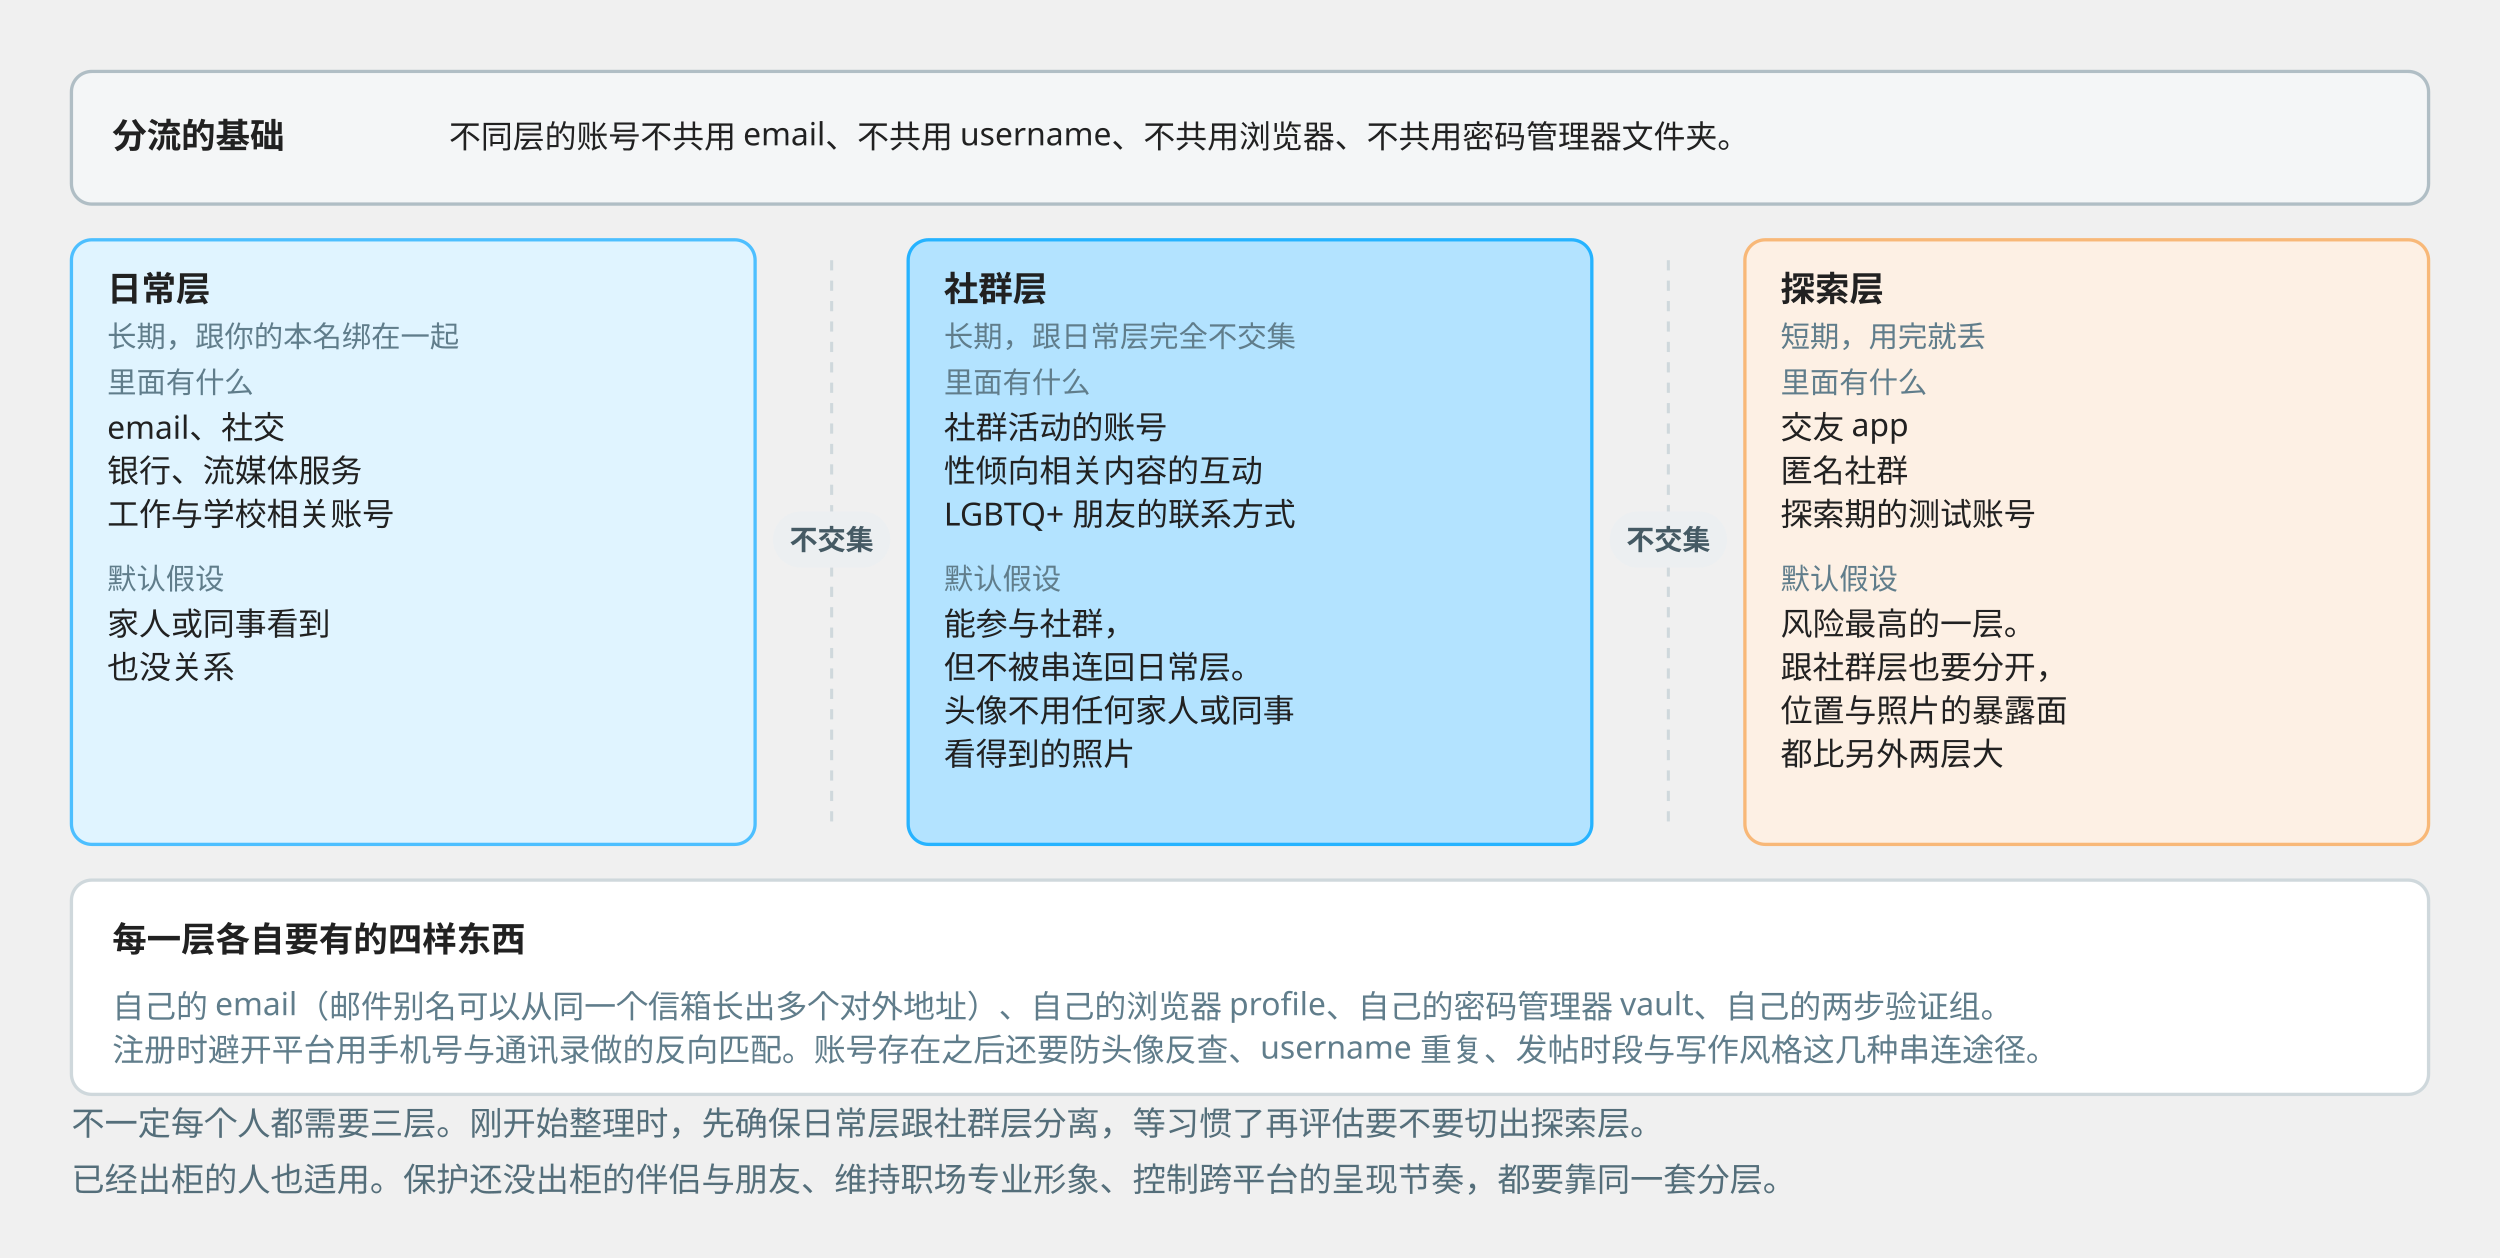
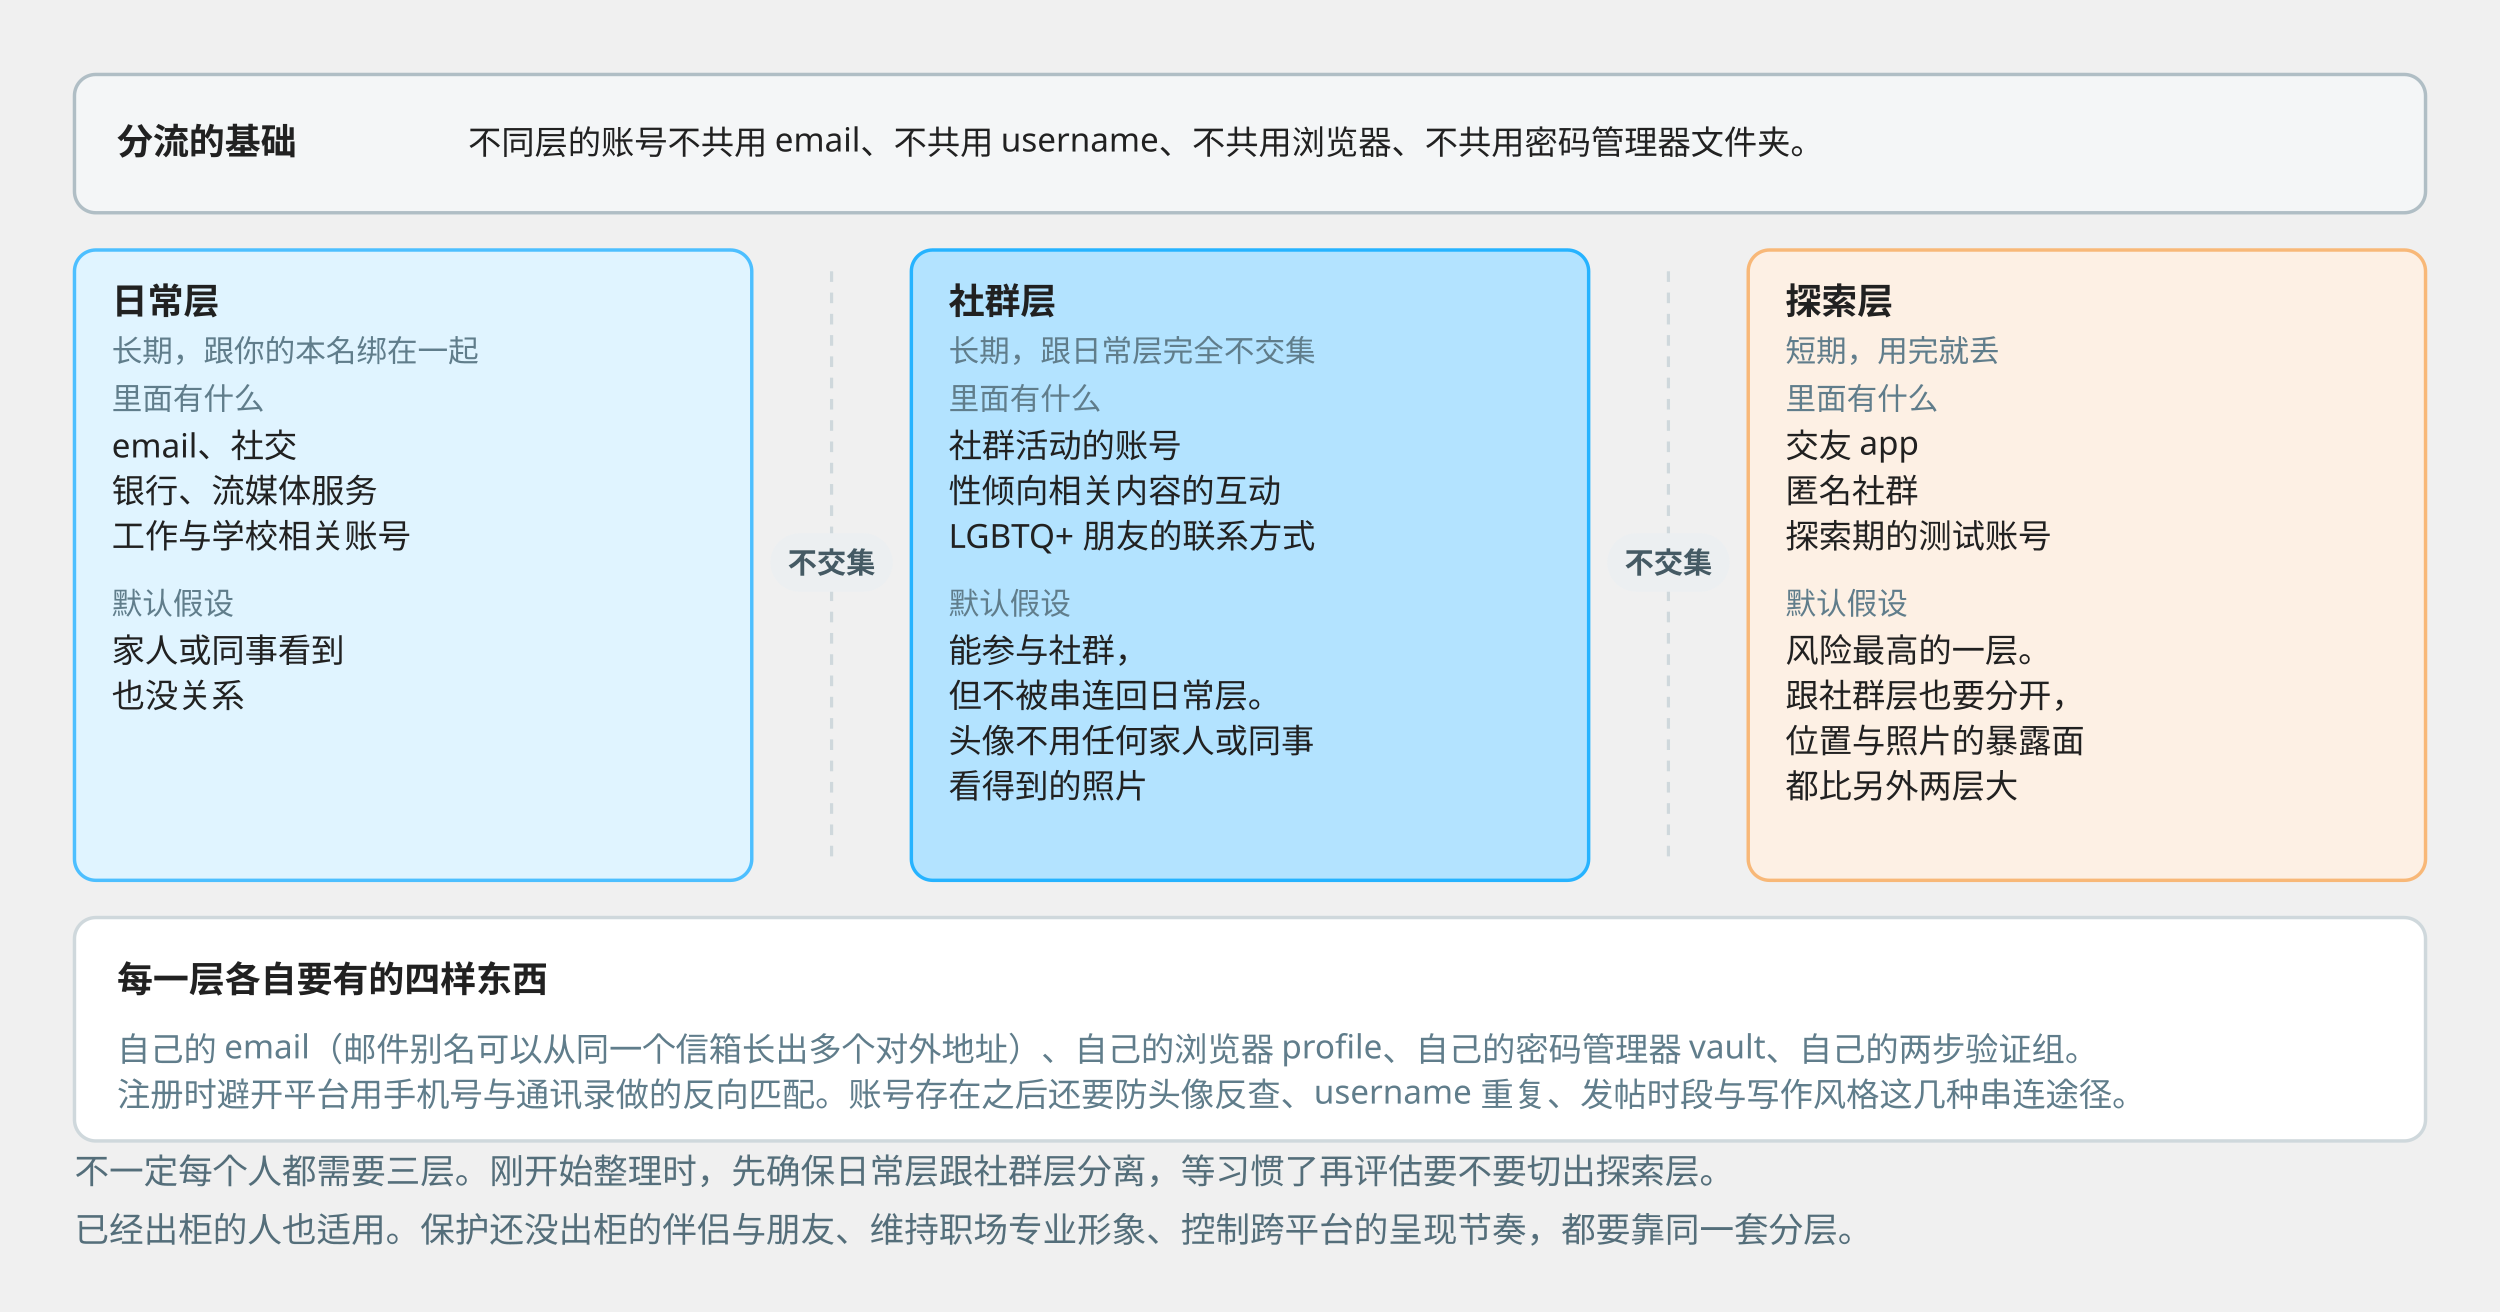
- <svg xmlns="http://www.w3.org/2000/svg" viewBox="0 0 980 493" width="980" height="493" role="img" aria-labelledby="title desc">
+ <svg xmlns="http://www.w3.org/2000/svg" viewBox="0 0 940 493" width="940" height="493" role="img" aria-labelledby="title desc">
  <style>
  /* 配色對齊 community/brand-assets.md 的色票。這個檔案是被 img 標籤引用的獨立 SVG，
     取不到頁面的 CSS 變數，只能寫死 hex。深色模式在檔案內自己處理，站上 palette
     切換的狀態不會傳進獨立的 SVG 檔。 */
  text { font-family: "Noto Sans TC", "PingFang TC", "Microsoft JhengHei", "Hiragino Sans GB", "Source Han Sans TC", sans-serif; }
  .t-main { fill: #212121; }
  .t-mute { fill: #607d8b; }
  .t-foot { fill: #546e7a; font-size: 13px; }
  .t-inv  { fill: #ffffff; }
  .h1 { font-size: 15px; font-weight: 700; }
  .h2 { font-size: 13.5px; font-weight: 700; }
  .bd { font-size: 12.5px; }
  .sm { font-size: 11.5px; }
  .card    { fill: #ffffff; stroke: #cfd8dc; stroke-width: 1.3; }
  .card-n  { fill: #f4f6f7; stroke: #b0bec5; stroke-width: 1.3; }
  .card-c1 { fill: #e0f4ff; stroke: #4dbfff; stroke-width: 1.3; }
  .card-c2 { fill: #b3e3ff; stroke: #26b3ff; stroke-width: 1.3; }
  .card-c3 { fill: #80d1ff; stroke: #0089bf; stroke-width: 1.3; }
  .card-w1 { fill: #fdf0e4; stroke: #f8b878; stroke-width: 1.3; }
  .card-w2 { fill: #f8b878; stroke: #ef6c00; stroke-width: 1.3; }
  .card-w3 { fill: #ef6c00; stroke: #c85a00; stroke-width: 1.3; }
  .card-ok { fill: #e8f5e9; stroke: #4caf50; stroke-width: 1.3; }
  .card-no { fill: #fdecea; stroke: #d32f2f; stroke-width: 1.3; }
  .rule    { stroke: #cfd8dc; stroke-width: 1.2; fill: none; }
  .arrow   { stroke: #90a4ae; stroke-width: 1.6; fill: none; }
  .arrow-h { fill: #90a4ae; }
  .tag     { fill: #eceff1; stroke: none; }
  .t-tag   { fill: #455a64; font-size: 11px; font-weight: 700; }

  @media (prefers-color-scheme: dark) {
    .t-main { fill: #eceff1; }
    .t-mute { fill: #90a4ae; }
    .t-foot { fill: #b0bec5; }
    .t-inv  { fill: #241708; }
    .card    { fill: #23292e; stroke: #4b565e; }
    .card-n  { fill: #1c2226; stroke: #46515a; }
    .card-c1 { fill: #0d2b38; stroke: #4dbfff; }
    .card-c2 { fill: #10394b; stroke: #26b3ff; }
    .card-c3 { fill: #14495f; stroke: #4dbfff; }
    .card-w1 { fill: #2b1f16; stroke: #8a5420; }
    .card-w2 { fill: #7d4b19; stroke: #ff8c1a; }
    .card-w3 { fill: #ff8c1a; stroke: #ffa64d; }
    .card-ok { fill: #17301a; stroke: #4caf50; }
    .card-no { fill: #35181a; stroke: #e57373; }
    .rule    { stroke: #46515a; }
    .arrow   { stroke: #6b7780; }
    .arrow-h { fill: #6b7780; }
    .tag     { fill: #333c43; }
    .t-tag   { fill: #b0bec5; }
  }
</style>
-   <rect class="card-n" x="28" y="28" width="924" height="52" rx="8" />
+   <rect class="card-n" x="28" y="28" width="884" height="52" rx="8" />
  <text class="t-main h2" x="44" y="58">分流的基础</text>
  <text class="t-main bd" x="176" y="58">不同层的账号不共用 email、不共用 username、不共用浏览器、不共用密码管理器文件夹。</text>
-   <rect class="card-c1" x="28" y="94" width="268" height="237" rx="8" />
+   <rect class="card-c1" x="28" y="94" width="254.667" height="237" rx="8" />
  <text class="t-main h2" x="42" y="118">日常层</text>
  <text class="t-mute sm" x="42" y="136">长期，跟你的本名绑在一起</text>
  <text class="t-mute sm" x="42" y="154">里面有什么</text>
  <text class="t-main bd" x="42" y="172">email、社交</text>
  <text class="t-main bd" x="42" y="189">银行、流媒体服务</text>
  <text class="t-main bd" x="42" y="206">工作与学校相关账号</text>
  <text class="t-mute sm" x="42" y="231">默认假设</text>
  <text class="t-main bd" x="42" y="249">家人或同事看到</text>
  <text class="t-main bd" x="42" y="266">也没关系</text>
-   <rect class="card-c2" x="356" y="94" width="268" height="237" rx="8" />
-   <text class="t-main h2" x="370" y="118">社群层</text>
-   <text class="t-mute sm" x="370" y="136">长期，跟日常层完全不交集</text>
-   <text class="t-mute sm" x="370" y="154">里面有什么</text>
-   <text class="t-main bd" x="370" y="172">社群活动的账号</text>
-   <text class="t-main bd" x="370" y="189">性倾向相关内容的互动</text>
-   <text class="t-main bd" x="370" y="206">LGBTQ+ 朋友的联系方式</text>
-   <text class="t-mute sm" x="370" y="231">默认假设</text>
-   <text class="t-main bd" x="370" y="249">能参与社群，</text>
-   <text class="t-main bd" x="370" y="266">但不被串连回日常层。</text>
-   <text class="t-main bd" x="370" y="283">头像不用任何家人或同事</text>
-   <text class="t-main bd" x="370" y="300">看得到的照片</text>
-   <rect class="card-w1" x="684" y="94" width="268" height="237" rx="8" />
-   <text class="t-main h2" x="698" y="118">探索层</text>
-   <text class="t-mute sm" x="698" y="136">短期，用完就丢</text>
-   <text class="t-mute sm" x="698" y="154">里面有什么</text>
-   <text class="t-main bd" x="698" y="172">交友 app</text>
-   <text class="t-main bd" x="698" y="189">匿名社群</text>
-   <text class="t-main bd" x="698" y="206">探索期的测试账号</text>
-   <text class="t-mute sm" x="698" y="231">默认假设</text>
-   <text class="t-main bd" x="698" y="249">风险最高的一层。</text>
-   <text class="t-main bd" x="698" y="266">跟社群层也要分开，</text>
-   <text class="t-main bd" x="698" y="283">位置与照片的暴露面</text>
-   <text class="t-main bd" x="698" y="300">都比另外两层大</text>
-   <path class="rule" d="M326 102 V323" stroke-dasharray="4 4" />
-   <rect class="tag" x="303" y="200.5" width="46" height="22" rx="11" />
-   <text class="t-tag" x="326" y="215.5" text-anchor="middle">不交集</text>
-   <path class="rule" d="M654 102 V323" stroke-dasharray="4 4" />
-   <rect class="tag" x="631" y="200.5" width="46" height="22" rx="11" />
-   <text class="t-tag" x="654" y="215.5" text-anchor="middle">不交集</text>
-   <rect class="card" x="28" y="345" width="924" height="84" rx="8" />
+   <rect class="card-c2" x="342.667" y="94" width="254.667" height="237" rx="8" />
+   <text class="t-main h2" x="356.667" y="118">社群层</text>
+   <text class="t-mute sm" x="356.667" y="136">长期，跟日常层完全不交集</text>
+   <text class="t-mute sm" x="356.667" y="154">里面有什么</text>
+   <text class="t-main bd" x="356.667" y="172">社群活动的账号</text>
+   <text class="t-main bd" x="356.667" y="189">性倾向相关内容的互动</text>
+   <text class="t-main bd" x="356.667" y="206">LGBTQ+ 朋友的联系方式</text>
+   <text class="t-mute sm" x="356.667" y="231">默认假设</text>
+   <text class="t-main bd" x="356.667" y="249">能参与社群，</text>
+   <text class="t-main bd" x="356.667" y="266">但不被串连回日常层。</text>
+   <text class="t-main bd" x="356.667" y="283">头像不用任何家人或同事</text>
+   <text class="t-main bd" x="356.667" y="300">看得到的照片</text>
+   <rect class="card-w1" x="657.333" y="94" width="254.667" height="237" rx="8" />
+   <text class="t-main h2" x="671.333" y="118">探索层</text>
+   <text class="t-mute sm" x="671.333" y="136">短期，用完就丢</text>
+   <text class="t-mute sm" x="671.333" y="154">里面有什么</text>
+   <text class="t-main bd" x="671.333" y="172">交友 app</text>
+   <text class="t-main bd" x="671.333" y="189">匿名社群</text>
+   <text class="t-main bd" x="671.333" y="206">探索期的测试账号</text>
+   <text class="t-mute sm" x="671.333" y="231">默认假设</text>
+   <text class="t-main bd" x="671.333" y="249">风险最高的一层。</text>
+   <text class="t-main bd" x="671.333" y="266">跟社群层也要分开，</text>
+   <text class="t-main bd" x="671.333" y="283">位置与照片的暴露面</text>
+   <text class="t-main bd" x="671.333" y="300">都比另外两层大</text>
+   <path class="rule" d="M312.667 102 V323" stroke-dasharray="4 4" />
+   <rect class="tag" x="289.667" y="200.5" width="46" height="22" rx="11" />
+   <text class="t-tag" x="312.667" y="215.5" text-anchor="middle">不交集</text>
+   <path class="rule" d="M627.333 102 V323" stroke-dasharray="4 4" />
+   <rect class="tag" x="604.333" y="200.5" width="46" height="22" rx="11" />
+   <text class="t-tag" x="627.333" y="215.5" text-anchor="middle">不交集</text>
+   <rect class="card" x="28" y="345" width="884" height="84" rx="8" />
  <text class="t-main h2" x="44" y="373">每一层各自要有的四样东西</text>
  <text class="t-mute bd" x="44" y="399">自己的 email（邮件别名可以从同一个信箱长出多个对外地址）、自己的浏览器 profile、自己的密码管理器 vault、自己的两步验证组。</text>
  <text class="t-mute bd" x="44" y="416">注册时避开平台用手机号与通讯录做的反向匹配。账号存在之后还要防头像反查、username 重复、发帖时段与写作风格这几种串连途径。</text>
  <text class="t-foot" x="28" y="445">不一定每个人都需要三层。刚开始整理时，先确保日常层跟社群层分离，等习惯了再评估要不要切出探索层。</text>
  <text class="t-foot" x="28" y="467">已经出柜的人也适用。保护还没出柜的伴侣与朋友、维持职场专业形象、控制跨平台的呈现节奏，都要靠同一套分层。</text>
</svg>
